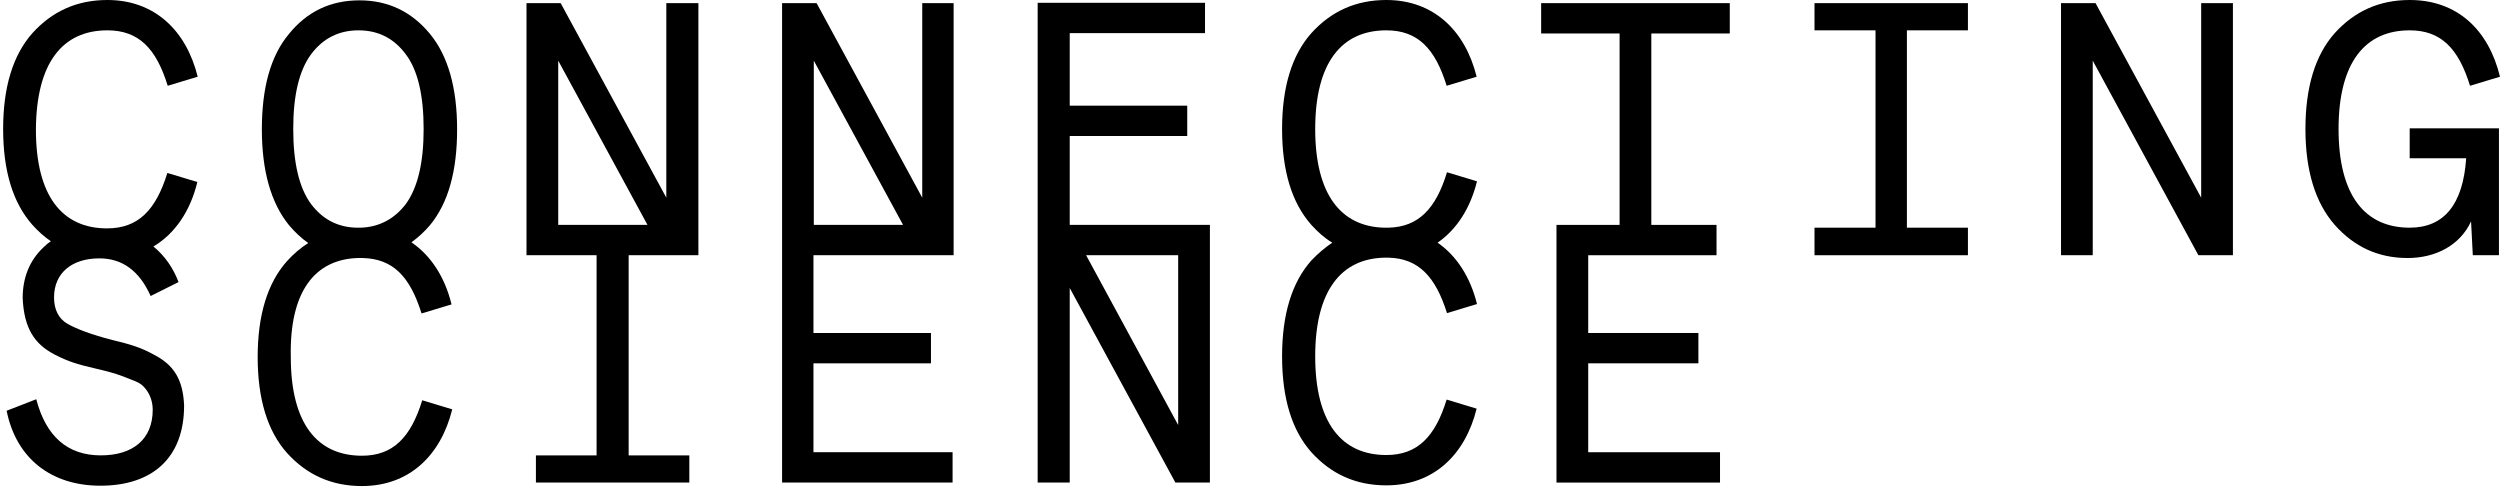
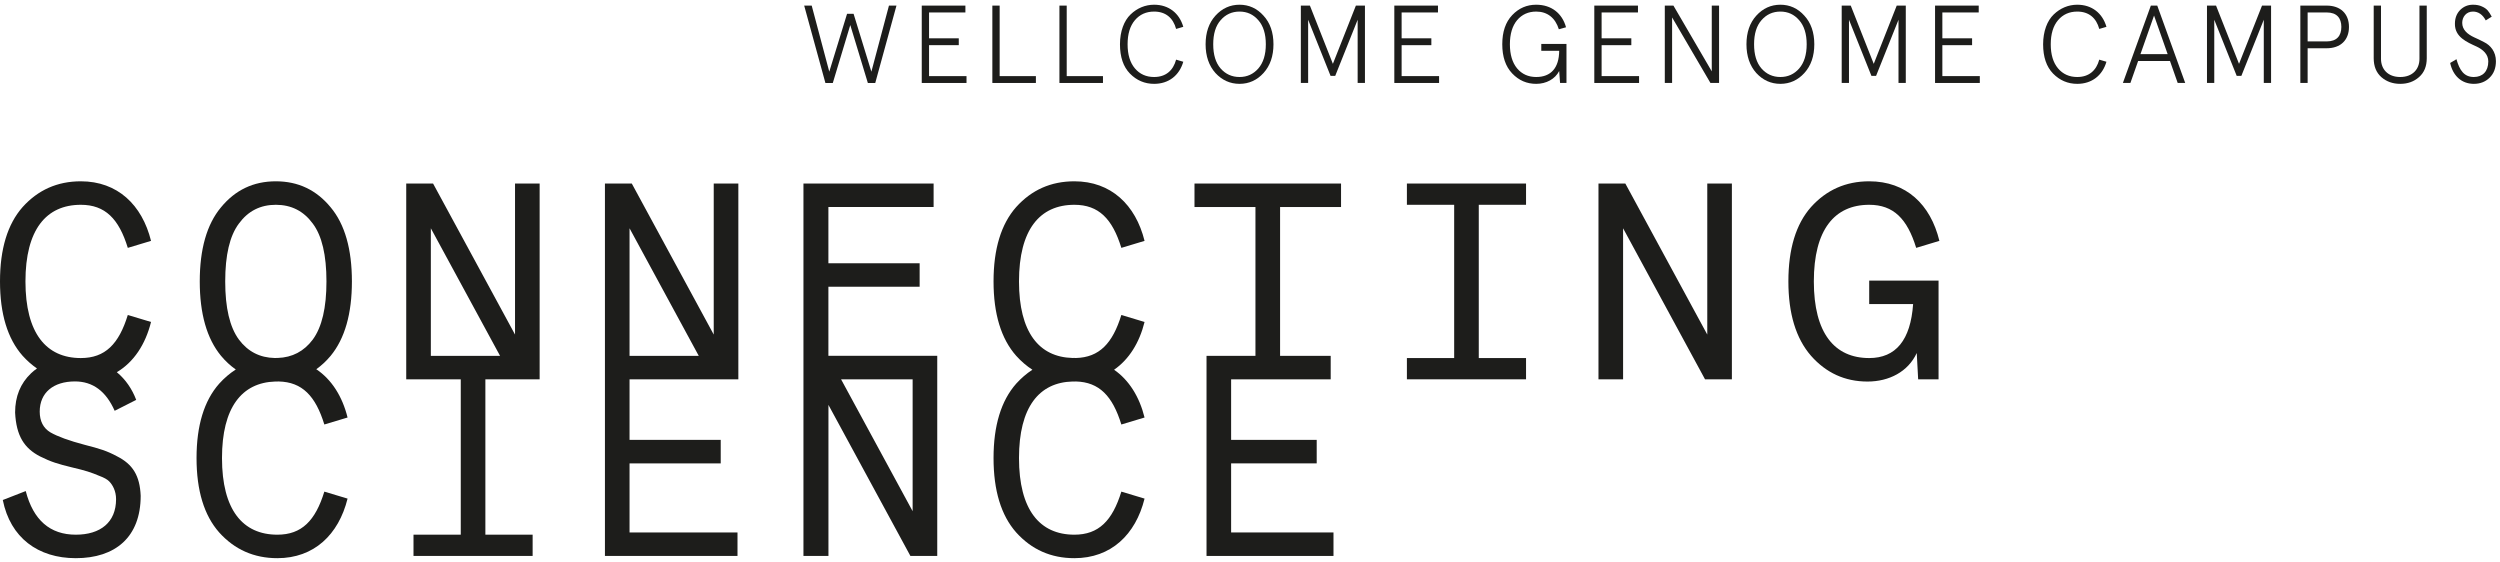
- <svg xmlns="http://www.w3.org/2000/svg" width="717px" height="140px" viewBox="0 0 717 140" version="1.1">
+ <svg xmlns="http://www.w3.org/2000/svg" width="187px" height="42px" viewBox="0 0 187 42" version="1.1">
  <defs />
-   <g id="Page-1" stroke="none" stroke-width="1" fill="none" fill-rule="evenodd">
-     <g id="Connecting-Science-logo---new" fill-rule="nonzero" fill="#000000">
-       <path d="M30.8,8.7 C39.8,8.7 44.8,13.9 48.1,24.6 L56.7,22 C53.4,8.7 44.3,0 30.8,0 C22.1,0 15,3.2 9.3,9.5 C3.7,15.8 0.9,25 0.9,37 C0.9,49 3.7,58.2 9.3,64.5 C10.9,66.3 12.7,67.9 14.6,69.2 C13.8,69.7 13.1,70.3 12.4,71 C8.5,74.7 6.5,79.6 6.5,85.5 C6.9,94.2 9.9,98.7 15.7,101.7 C19.8,103.8 22.3,104.5 27.4,105.7 C32.7,106.9 34.5,107.6 37.7,108.9 C39.4,109.5 40.5,110.1 41.2,110.9 C42.5,112.2 43.8,114.5 43.8,117.5 C43.8,126.1 38,130.6 28.9,130.6 C19.4,130.6 13.2,125.2 10.4,114.5 L1.9,117.8 C4.7,131.7 14.9,139.3 28.8,139.3 C43.4,139.3 52.8,131.6 52.8,116.3 C52.5,108.8 49.8,104.6 44.1,101.7 C40.3,99.6 37.5,98.8 32.2,97.5 C26.3,96 22.1,94.4 19.4,92.9 C16.8,91.4 15.5,88.8 15.5,85.3 C15.5,78.3 20.6,74.1 28.5,74.1 C35.1,74.1 40,77.7 43.2,84.9 L51.2,80.9 C49.7,76.9 47.3,73.4 44,70.7 C50.2,67 54.6,60.5 56.6,52.2 L48,49.6 C44.7,60.3 39.6,65.5 30.7,65.5 C17.9,65.5 10.3,56.3 10.3,37.2 C10.4,17.9 18,8.7 30.8,8.7" id="Shape" />
-       <path d="M160.1,17.4 L185.7,64.5 L160.1,64.5 L160.1,17.4 Z M191.1,0.9 L191.1,56.7 L160.8,0.9 L151,0.9 L151,73.2 L171.1,73.2 L171.1,130.6 L153.7,130.6 L153.7,138.4 L197.7,138.4 L197.7,130.6 L180.3,130.6 L180.3,73.2 L200.3,73.2 L200.3,0.9 L191.1,0.9 Z" id="Shape" />
-       <path d="M233.4,17.4 L259,64.5 L233.4,64.5 L233.4,17.4 Z M264.5,0.9 L264.5,56.7 L234.2,0.9 L224.3,0.9 L224.3,138.4 L273.2,138.4 L273.2,129.7 L233.3,129.7 L233.3,104.2 L267,104.2 L267,95.5 L233.3,95.5 L233.3,73.2 L273.5,73.2 L273.5,0.9 L264.5,0.9 Z" id="Shape" />
-       <path d="M311.5,73.2 L337.9,73.2 L337.9,121.9 L311.5,73.2 Z M297.6,0.9 L297.6,138.4 L306.8,138.4 L306.8,82.6 L337.1,138.4 L347,138.4 L347,64.5 L306.8,64.5 L306.8,39 L340.5,39 L340.5,30.3 L306.8,30.3 L306.8,9.5 L345.6,9.5 L345.6,0.8 L297.6,0.8 L297.6,0.9 Z" id="Shape" />
-       <path d="M397.6,8.7 C406.6,8.7 411.6,13.9 414.9,24.6 L423.5,22 C420.2,8.7 411.1,0 397.6,0 C388.9,0 381.8,3.2 376.1,9.5 C370.5,15.8 367.7,25 367.7,37 C367.7,49 370.5,58.2 376.1,64.5 C377.9,66.5 379.9,68.3 382.1,69.6 C380,71 378,72.7 376.1,74.7 C370.5,81 367.7,90.2 367.7,102.2 C367.7,114.2 370.5,123.4 376.1,129.7 C381.8,136 388.9,139.2 397.6,139.2 C411.1,139.2 420.2,130.5 423.5,117.2 L414.9,114.6 C411.6,125.3 406.5,130.5 397.6,130.5 C384.8,130.5 377.2,121.3 377.2,102.2 C377.2,83.4 384.6,74.2 397,73.9 C397.2,73.9 397.4,73.9 397.6,73.9 C397.8,73.9 398,73.9 398.2,73.9 C406.8,74.1 411.7,79.3 415,89.8 L423.6,87.2 C421.7,79.5 417.8,73.4 412.3,69.6 C417.8,65.8 421.7,59.7 423.6,52 L415,49.4 C411.8,59.9 406.8,65.1 398.2,65.3 C398,65.3 397.8,65.3 397.6,65.3 C397.4,65.3 397.2,65.3 397,65.3 C384.6,65 377.2,55.8 377.2,37 C377.2,17.9 384.8,8.7 397.6,8.7" id="Shape" />
-       <polygon id="Shape" points="442 0.9 442 9.6 464.5 9.6 464.5 64.5 446.4 64.5 446.4 138.4 493.3 138.4 493.3 129.7 455.5 129.7 455.5 104.2 487.1 104.2 487.1 95.5 455.5 95.5 455.5 73.2 492.3 73.2 492.3 64.5 473.6 64.5 473.6 9.6 496.1 9.6 496.1 0.9" />
-       <polygon id="Shape" points="520.4 0.9 520.4 8.7 537.9 8.7 537.9 65.3 520.4 65.3 520.4 73.2 564.4 73.2 564.4 65.3 546.9 65.3 546.9 8.7 564.4 8.7 564.4 0.9" />
-       <polygon id="Shape" points="631.3 0.9 631.3 56.7 601 0.9 591.1 0.9 591.1 73.2 600.2 73.2 600.2 17.4 630.5 73.2 640.4 73.2 640.4 0.9" />
-       <g id="Group" transform="translate(73, 0)">
-         <path d="M618.1,45.4 L634.3,45.4 C633.4,58.7 627.9,65.3 618.1,65.3 C605.3,65.3 597.7,56.1 597.7,37 C597.7,17.9 605.3,8.7 618.1,8.7 C627.1,8.7 632.1,13.9 635.4,24.6 L644,22 C640.7,8.5 631.7,-5.68434189e-14 618.1,-5.68434189e-14 C609.4,-5.68434189e-14 602.3,3.2 596.6,9.5 C591,15.8 588.2,25 588.2,37 C588.2,48.9 591,58.1 596.6,64.5 C602.2,70.8 609.1,74 617.5,74 C625.5,74 632.5,70.4 635.7,63.5 L636.2,73.2 L643.7,73.2 L643.7,36.8 L618.1,36.8 L618.1,45.4 Z" id="Shape" />
-         <path d="M16.2,58.5 C12.8,53.9 11.1,46.7 11.1,37 C11.1,27.3 12.8,20.2 16.2,15.6 C19.6,11 24.2,8.7 29.8,8.7 C35.5,8.7 40,11 43.4,15.6 C46.8,20.1 48.5,27.3 48.5,37 C48.5,46.7 46.8,53.8 43.4,58.5 C40.1,62.8 35.8,65.1 30.5,65.3 C30.4,65.3 30.4,65.3 30.3,65.3 C30,65.3 29.6,65.3 29.3,65.3 C23.9,65.2 19.5,62.9 16.2,58.5 M29.6,74 C29.7,74 29.8,74 29.9,74 C30.3,74 30.6,74 31,74 C39.7,74.2 44.6,79.3 47.9,89.9 L56.5,87.3 C54.6,79.5 50.6,73.3 45,69.5 C46.9,68.1 48.7,66.5 50.3,64.6 C55.6,58.2 58.1,49 58.1,37.1 C58.1,25.2 55.5,16 50.3,9.7 C45,3.3 38.3,0.1 30.1,0.1 C21.8,0.1 15.1,3.3 9.9,9.7 C4.6,16 2.1,25.2 2.1,37.1 C2.1,49 4.7,58.2 9.9,64.6 C11.6,66.6 13.4,68.3 15.4,69.7 C13.2,71.1 11.2,72.8 9.3,74.9 C3.7,81.2 0.9,90.4 0.9,102.4 C0.9,114.4 3.7,123.6 9.3,129.9 C15,136.2 22.1,139.4 30.8,139.4 C44.3,139.4 53.4,130.7 56.7,117.4 L48.1,114.8 C44.8,125.5 39.7,130.7 30.8,130.7 C18,130.7 10.4,121.5 10.4,102.4 C10,83.6 17.3,74.4 29.6,74" id="Shape" />
+   <g id="Symbols" stroke="none" stroke-width="1" fill="none" fill-rule="evenodd">
+     <g id="footer/" transform="translate(-109, -81)" fill="#1D1D1B">
+       <g id="cs-footer-logo" transform="translate(80, 41)">
+         <g id="logo" transform="translate(29, 40)">
+           <g id="Group-21" transform="translate(0, 13.51659)">
+             <path d="M6.046,1.802 C7.866,1.802 8.891,2.848 9.56,5.024 L11.297,4.501 C10.627,1.802 8.786,0.045 6.046,0.045 C4.289,0.045 2.845,0.693 1.694,1.969 C0.565,3.245 0,5.107 0,7.534 C0,9.961 0.565,11.822 1.694,13.099 C2.027,13.467 2.384,13.781 2.766,14.045 C2.61,14.155 2.46,14.273 2.322,14.407 C1.527,15.161 1.13,16.144 1.13,17.336 C1.213,19.093 1.82,20.014 2.992,20.621 C3.828,21.039 4.331,21.185 5.356,21.437 C6.422,21.687 6.799,21.813 7.447,22.085 C7.782,22.211 8.012,22.336 8.159,22.482 C8.431,22.754 8.682,23.215 8.682,23.821 C8.682,25.557 7.51,26.478 5.669,26.478 C3.744,26.478 2.49,25.39 1.925,23.215 L0.209,23.884 C0.774,26.708 2.845,28.235 5.669,28.235 C8.619,28.235 10.523,26.666 10.523,23.57 C10.46,22.043 9.916,21.206 8.765,20.621 C7.991,20.202 7.426,20.035 6.36,19.763 C5.167,19.449 4.309,19.135 3.766,18.822 C3.243,18.508 2.971,17.985 2.971,17.273 C2.971,15.851 3.996,15.014 5.606,15.014 C6.945,15.014 7.928,15.746 8.577,17.211 L10.188,16.395 C9.884,15.588 9.398,14.869 8.738,14.323 C10.003,13.571 10.878,12.252 11.297,10.567 L9.56,10.044 C8.891,12.22 7.866,13.266 6.046,13.266 C3.452,13.266 1.904,11.404 1.904,7.534 C1.904,3.664 3.452,1.802 6.046,1.802" id="Fill-1" />
+             <path d="M38.524,11.509 L32.394,0.212 L30.386,0.212 L30.386,14.856 L34.465,14.858 L34.465,26.478 L30.93,26.478 L30.93,28.068 L39.841,28.068 L39.841,26.478 L36.306,26.478 L36.306,14.858 L40.365,14.858 L40.365,0.212 L38.524,0.212 L38.524,11.509 Z M32.227,13.101 L32.227,3.559 L37.404,13.101 L32.227,13.101 Z" id="Fill-3" />
+             <path d="M53.387,11.509 L47.258,0.212 L45.249,0.212 L45.249,28.068 L55.165,28.068 L55.165,26.311 L47.09,26.311 L47.09,21.144 L53.91,21.144 L53.91,19.386 L47.09,19.386 L47.09,14.858 L55.228,14.858 L55.228,0.212 L53.387,0.212 L53.387,11.509 Z M47.09,13.101 L47.09,3.559 L52.267,13.101 L47.09,13.101 Z" id="Fill-5" />
+             <path d="M70.106,13.099 L61.964,13.099 L61.964,7.932 L68.789,7.932 L68.789,6.174 L61.964,6.174 L61.964,1.969 L69.834,1.969 L69.834,0.212 L60.098,0.212 L60.098,28.068 L61.968,28.068 L61.968,16.771 L68.098,28.068 L70.106,28.068 L70.106,13.099 Z M62.912,14.856 L68.265,14.856 L68.265,24.721 L62.912,14.856 Z" id="Fill-7" />
+             <path d="M80.363,1.802 C82.182,1.802 83.208,2.848 83.877,5.024 L85.613,4.501 C84.944,1.802 83.103,0.045 80.363,0.045 C78.605,0.045 77.162,0.693 76.012,1.969 C74.882,3.245 74.317,5.107 74.317,7.534 C74.317,9.961 74.882,11.822 76.012,13.099 C76.385,13.512 76.789,13.859 77.224,14.14 C76.789,14.421 76.385,14.768 76.012,15.181 C74.882,16.458 74.317,18.319 74.317,20.746 C74.317,23.173 74.882,25.034 76.012,26.311 C77.162,27.587 78.605,28.235 80.363,28.235 C83.103,28.235 84.944,26.478 85.613,23.779 L83.877,23.257 C83.208,25.432 82.182,26.478 80.363,26.478 C77.769,26.478 76.221,24.616 76.221,20.746 C76.221,16.942 77.719,15.082 80.235,15.02 C80.277,15.021 80.32,15.023 80.363,15.023 C80.402,15.023 80.439,15.019 80.478,15.018 C82.225,15.063 83.223,16.107 83.877,18.236 L85.613,17.713 C85.227,16.155 84.448,14.913 83.333,14.14 C84.448,13.367 85.227,12.126 85.613,10.567 L83.877,10.044 C83.223,12.173 82.225,13.217 80.478,13.262 C80.439,13.261 80.402,13.257 80.363,13.257 C80.32,13.257 80.277,13.259 80.235,13.26 C77.719,13.198 76.221,11.339 76.221,7.534 C76.221,3.664 77.769,1.802 80.363,1.802" id="Fill-9" />
+             <polygon id="Fill-11" points="89.348 1.969 93.908 1.969 93.908 13.101 90.248 13.101 90.248 28.068 99.745 28.068 99.745 26.311 92.088 26.311 92.088 21.144 98.489 21.144 98.489 19.386 92.088 19.386 92.088 14.858 99.536 14.858 99.536 13.101 95.75 13.101 95.75 1.969 100.31 1.969 100.31 0.212 89.348 0.212" />
+             <polygon id="Fill-13" points="105.236 1.802 108.772 1.802 108.772 13.266 105.236 13.266 105.236 14.856 114.148 14.856 114.148 13.266 110.612 13.266 110.612 1.802 114.148 1.802 114.148 0.212 105.236 0.212" />
+             <polygon id="Fill-15" points="127.704 11.509 121.575 0.212 119.566 0.212 119.566 14.856 121.407 14.856 121.407 3.559 127.536 14.856 129.545 14.856 129.545 0.212 127.704 0.212" />
+             <path d="M139.816,9.228 L143.101,9.228 C142.912,11.927 141.804,13.266 139.816,13.266 C137.222,13.266 135.675,11.404 135.675,7.534 C135.675,3.664 137.222,1.802 139.816,1.802 C141.636,1.802 142.662,2.848 143.331,5.024 L145.067,4.5 C144.398,1.76 142.578,0.045 139.816,0.045 C138.059,0.045 136.616,0.693 135.465,1.97 C134.336,3.245 133.771,5.107 133.771,7.534 C133.771,9.94 134.336,11.801 135.465,13.098 C136.595,14.375 137.997,15.023 139.691,15.023 C141.302,15.023 142.724,14.291 143.373,12.89 L143.478,14.856 L145.004,14.856 L145.004,7.471 L139.816,7.471 L139.816,9.228 Z" id="Fill-17" />
+             <path d="M20.581,15.022 C20.598,15.022 20.615,15.023 20.632,15.023 C20.705,15.023 20.775,15.02 20.846,15.018 C22.603,15.056 23.605,16.101 24.261,18.236 L25.998,17.713 C25.604,16.128 24.805,14.872 23.658,14.101 C24.044,13.828 24.403,13.493 24.733,13.099 C25.799,11.801 26.323,9.94 26.323,7.534 C26.323,5.128 25.799,3.266 24.733,1.99 C23.666,0.693 22.306,0.045 20.632,0.045 C18.959,0.045 17.599,0.693 16.532,1.99 C15.465,3.266 14.942,5.128 14.942,7.534 C14.942,9.94 15.465,11.801 16.532,13.099 C16.87,13.504 17.239,13.844 17.637,14.122 C17.191,14.407 16.777,14.759 16.396,15.181 C15.266,16.458 14.701,18.319 14.701,20.746 C14.701,23.173 15.266,25.034 16.396,26.311 C17.546,27.587 18.99,28.235 20.747,28.235 C23.487,28.235 25.328,26.478 25.998,23.779 L24.261,23.257 C23.592,25.432 22.567,26.478 20.747,26.478 C18.153,26.478 16.605,24.616 16.605,20.746 C16.605,16.961 18.088,15.102 20.581,15.022 M17.871,11.885 C17.181,10.944 16.846,9.5 16.846,7.534 C16.846,5.567 17.181,4.124 17.871,3.204 C18.561,2.262 19.482,1.802 20.632,1.802 C21.783,1.802 22.704,2.262 23.394,3.204 C24.084,4.124 24.419,5.567 24.419,7.534 C24.419,9.5 24.084,10.944 23.394,11.885 C22.734,12.765 21.861,13.22 20.78,13.258 C20.769,13.258 20.758,13.257 20.747,13.257 C20.68,13.257 20.614,13.26 20.548,13.262 C19.438,13.239 18.544,12.783 17.871,11.885" id="Fill-19" />
+           </g>
+           <polygon id="Fill-22" points="66.494 0.419 65.179 5.363 63.848 1.031 63.361 1.031 62.03 5.363 60.715 0.419 60.153 0.419 61.74 6.206 62.294 6.206 63.601 1.874 64.915 6.206 65.469 6.206 67.056 0.419" />
+           <polygon id="Fill-23" points="68.947 0.419 68.947 6.206 72.295 6.206 72.295 5.694 69.493 5.694 69.493 3.378 71.716 3.378 71.716 2.866 69.493 2.866 69.493 0.932 72.212 0.932 72.212 0.419" />
+           <polygon id="Fill-24" points="74.228 0.419 74.228 6.206 77.485 6.206 77.485 5.694 74.774 5.694 74.774 0.419" />
+           <polygon id="Fill-25" points="79.245 0.419 79.245 6.206 82.502 6.206 82.502 5.694 79.79 5.694 79.79 0.419" />
+           <g id="Group-58" transform="translate(83.64706, 0.104824)">
+             <path d="M4.863,4.514 C4.566,5.539 3.772,6.167 2.681,6.167 C1.979,6.167 1.375,5.911 0.871,5.398 C0.375,4.886 0.127,4.158 0.127,3.208 C0.127,2.241 0.433,1.439 0.92,0.976 C1.408,0.505 2.02,0.248 2.681,0.248 C3.772,0.248 4.566,0.876 4.863,1.902 L4.326,2.059 C4.103,1.232 3.541,0.761 2.681,0.761 C2.086,0.761 1.607,0.976 1.243,1.406 C0.879,1.835 0.697,2.439 0.697,3.208 C0.697,3.977 0.879,4.58 1.243,5.01 C1.607,5.44 2.086,5.655 2.681,5.655 C3.541,5.655 4.103,5.184 4.326,4.357 L4.863,4.514 Z" id="Fill-26" />
+             <path d="M9.07,0.761 C8.499,0.761 8.028,0.976 7.656,1.406 C7.284,1.827 7.102,2.431 7.102,3.208 C7.102,3.985 7.284,4.588 7.656,5.018 C8.028,5.44 8.499,5.655 9.07,5.655 C9.64,5.655 10.103,5.44 10.475,5.018 C10.847,4.588 11.037,3.985 11.037,3.208 C11.037,2.431 10.847,1.827 10.475,1.406 C10.103,0.976 9.64,0.761 9.07,0.761 M9.07,0.248 C9.773,0.248 10.376,0.521 10.864,1.067 C11.36,1.604 11.608,2.323 11.608,3.208 C11.608,4.092 11.36,4.811 10.864,5.357 C10.376,5.894 9.773,6.167 9.07,6.167 C8.367,6.167 7.764,5.894 7.268,5.357 C6.78,4.811 6.532,4.092 6.532,3.208 C6.532,2.323 6.78,1.604 7.268,1.067 C7.764,0.521 8.367,0.248 9.07,0.248" id="Fill-28" />
+             <polygon id="Fill-30" points="13.656 0.314 14.334 0.314 16.053 4.671 17.773 0.314 18.451 0.314 18.451 6.101 17.905 6.101 17.905 1.373 16.227 5.572 15.88 5.572 14.202 1.373 14.202 6.101 13.656 6.101" />
+             <polygon id="Fill-32" points="20.648 0.314 23.914 0.314 23.914 0.827 21.194 0.827 21.194 2.761 23.418 2.761 23.418 3.274 21.194 3.274 21.194 5.588 23.996 5.588 23.996 6.101 20.648 6.101" />
+             <path d="M33.046,6.101 L32.98,5.208 C32.674,5.804 32.021,6.167 31.261,6.167 C30.558,6.167 29.963,5.911 29.467,5.39 C28.97,4.869 28.723,4.142 28.723,3.208 C28.723,2.273 28.97,1.546 29.467,1.025 C29.963,0.505 30.558,0.248 31.261,0.248 C32.393,0.248 33.203,0.885 33.492,1.935 L32.955,2.084 C32.69,1.232 32.095,0.761 31.261,0.761 C30.673,0.761 30.194,0.976 29.831,1.406 C29.475,1.835 29.293,2.439 29.293,3.208 C29.293,3.976 29.475,4.58 29.831,5.01 C30.194,5.44 30.673,5.655 31.261,5.655 C32.36,5.655 32.972,4.977 32.98,3.696 L31.641,3.696 L31.641,3.183 L33.525,3.183 L33.525,6.101 L33.046,6.101 Z" id="Fill-34" />
+             <polygon id="Fill-36" points="35.607 0.314 38.873 0.314 38.873 0.827 36.153 0.827 36.153 2.761 38.376 2.761 38.376 3.274 36.153 3.274 36.153 5.588 38.955 5.588 38.955 6.101 35.607 6.101" />
+             <polygon id="Fill-38" points="44.393 0.314 44.939 0.314 44.939 6.101 44.294 6.101 41.426 1.199 41.426 6.101 40.88 6.101 40.88 0.314 41.525 0.314 44.393 5.233" />
+             <path d="M49.526,0.761 C48.955,0.761 48.484,0.976 48.112,1.406 C47.739,1.827 47.558,2.431 47.558,3.208 C47.558,3.985 47.739,4.588 48.112,5.018 C48.484,5.44 48.955,5.655 49.526,5.655 C50.096,5.655 50.559,5.44 50.93,5.018 C51.303,4.588 51.493,3.985 51.493,3.208 C51.493,2.431 51.303,1.827 50.93,1.406 C50.559,0.976 50.096,0.761 49.526,0.761 M49.526,0.248 C50.228,0.248 50.831,0.521 51.319,1.067 C51.815,1.604 52.063,2.323 52.063,3.208 C52.063,4.092 51.815,4.811 51.319,5.357 C50.831,5.894 50.228,6.167 49.526,6.167 C48.822,6.167 48.219,5.894 47.723,5.357 C47.236,4.811 46.988,4.092 46.988,3.208 C46.988,2.323 47.236,1.604 47.723,1.067 C48.219,0.521 48.822,0.248 49.526,0.248" id="Fill-40" />
+             <polygon id="Fill-42" points="54.112 0.314 54.789 0.314 56.509 4.671 58.228 0.314 58.906 0.314 58.906 6.101 58.361 6.101 58.361 1.373 56.683 5.572 56.336 5.572 54.657 1.373 54.657 6.101 54.112 6.101" />
+             <polygon id="Fill-44" points="61.095 0.314 64.361 0.314 64.361 0.827 61.641 0.827 61.641 2.761 63.865 2.761 63.865 3.274 61.641 3.274 61.641 5.588 64.443 5.588 64.443 6.101 61.095 6.101" />
+             <path d="M73.915,4.514 C73.617,5.539 72.824,6.167 71.732,6.167 C71.03,6.167 70.427,5.911 69.922,5.398 C69.426,4.886 69.178,4.158 69.178,3.208 C69.178,2.241 69.484,1.439 69.972,0.976 C70.46,0.505 71.071,0.248 71.732,0.248 C72.824,0.248 73.617,0.876 73.915,1.902 L73.378,2.059 C73.155,1.232 72.593,0.761 71.732,0.761 C71.137,0.761 70.658,0.976 70.294,1.406 C69.931,1.835 69.749,2.439 69.749,3.208 C69.749,3.977 69.931,4.58 70.294,5.01 C70.658,5.44 71.137,5.655 71.732,5.655 C72.593,5.655 73.155,5.184 73.378,4.357 L73.915,4.514 Z" id="Fill-46" />
+             <path d="M77.476,1.059 L76.459,3.944 L78.493,3.944 L77.476,1.059 Z M77.236,0.315 L77.716,0.315 L79.807,6.101 L79.245,6.101 L78.667,4.456 L76.286,4.456 L75.707,6.101 L75.145,6.101 L77.236,0.315 Z" id="Fill-48" />
+             <polygon id="Fill-50" points="81.435 0.314 82.113 0.314 83.832 4.671 85.552 0.314 86.229 0.314 86.229 6.101 85.684 6.101 85.684 1.373 84.006 5.572 83.659 5.572 81.98 1.373 81.98 6.101 81.435 6.101" />
+             <path d="M90.394,2.993 C91.146,2.993 91.486,2.571 91.486,1.91 C91.486,1.249 91.146,0.827 90.394,0.827 L88.964,0.827 L88.964,2.993 L90.394,2.993 Z M88.964,3.505 L88.964,6.101 L88.418,6.101 L88.418,0.314 L90.386,0.314 C91.419,0.314 92.056,0.918 92.056,1.91 C92.056,2.902 91.419,3.505 90.386,3.505 L88.964,3.505 Z" id="Fill-52" />
+             <path d="M93.906,0.314 L94.452,0.314 L94.452,4.299 C94.452,5.068 94.964,5.655 95.89,5.655 C96.816,5.655 97.328,5.068 97.328,4.299 L97.328,0.314 L97.874,0.314 L97.874,4.249 C97.874,4.853 97.684,5.324 97.295,5.663 C96.915,6.002 96.444,6.167 95.89,6.167 C95.336,6.167 94.865,6.002 94.477,5.663 C94.096,5.324 93.906,4.853 93.906,4.249 L93.906,0.314 Z" id="Fill-54" />
+             <path d="M102.287,1.422 C102.056,0.984 101.733,0.761 101.328,0.761 C100.824,0.761 100.527,1.166 100.527,1.604 C100.527,2.125 100.923,2.456 101.419,2.687 C101.667,2.794 101.915,2.918 102.155,3.043 C102.651,3.282 103.048,3.77 103.048,4.472 C103.048,4.985 102.891,5.398 102.577,5.704 C102.271,6.01 101.874,6.167 101.395,6.167 C100.46,6.167 99.824,5.539 99.625,4.605 L100.096,4.324 C100.328,5.15 100.667,5.655 101.395,5.655 C102.048,5.655 102.477,5.241 102.477,4.489 C102.477,3.96 102.089,3.605 101.593,3.373 C100.89,3.051 99.964,2.67 99.981,1.67 C99.981,1.249 100.113,0.91 100.369,0.645 C100.634,0.381 100.956,0.248 101.328,0.248 C101.593,0.248 101.816,0.29 102.006,0.381 C102.395,0.554 102.511,0.744 102.734,1.141 L102.287,1.422 Z" id="Fill-56" />
+           </g>
+         </g>
      </g>
    </g>
  </g>
</svg>
